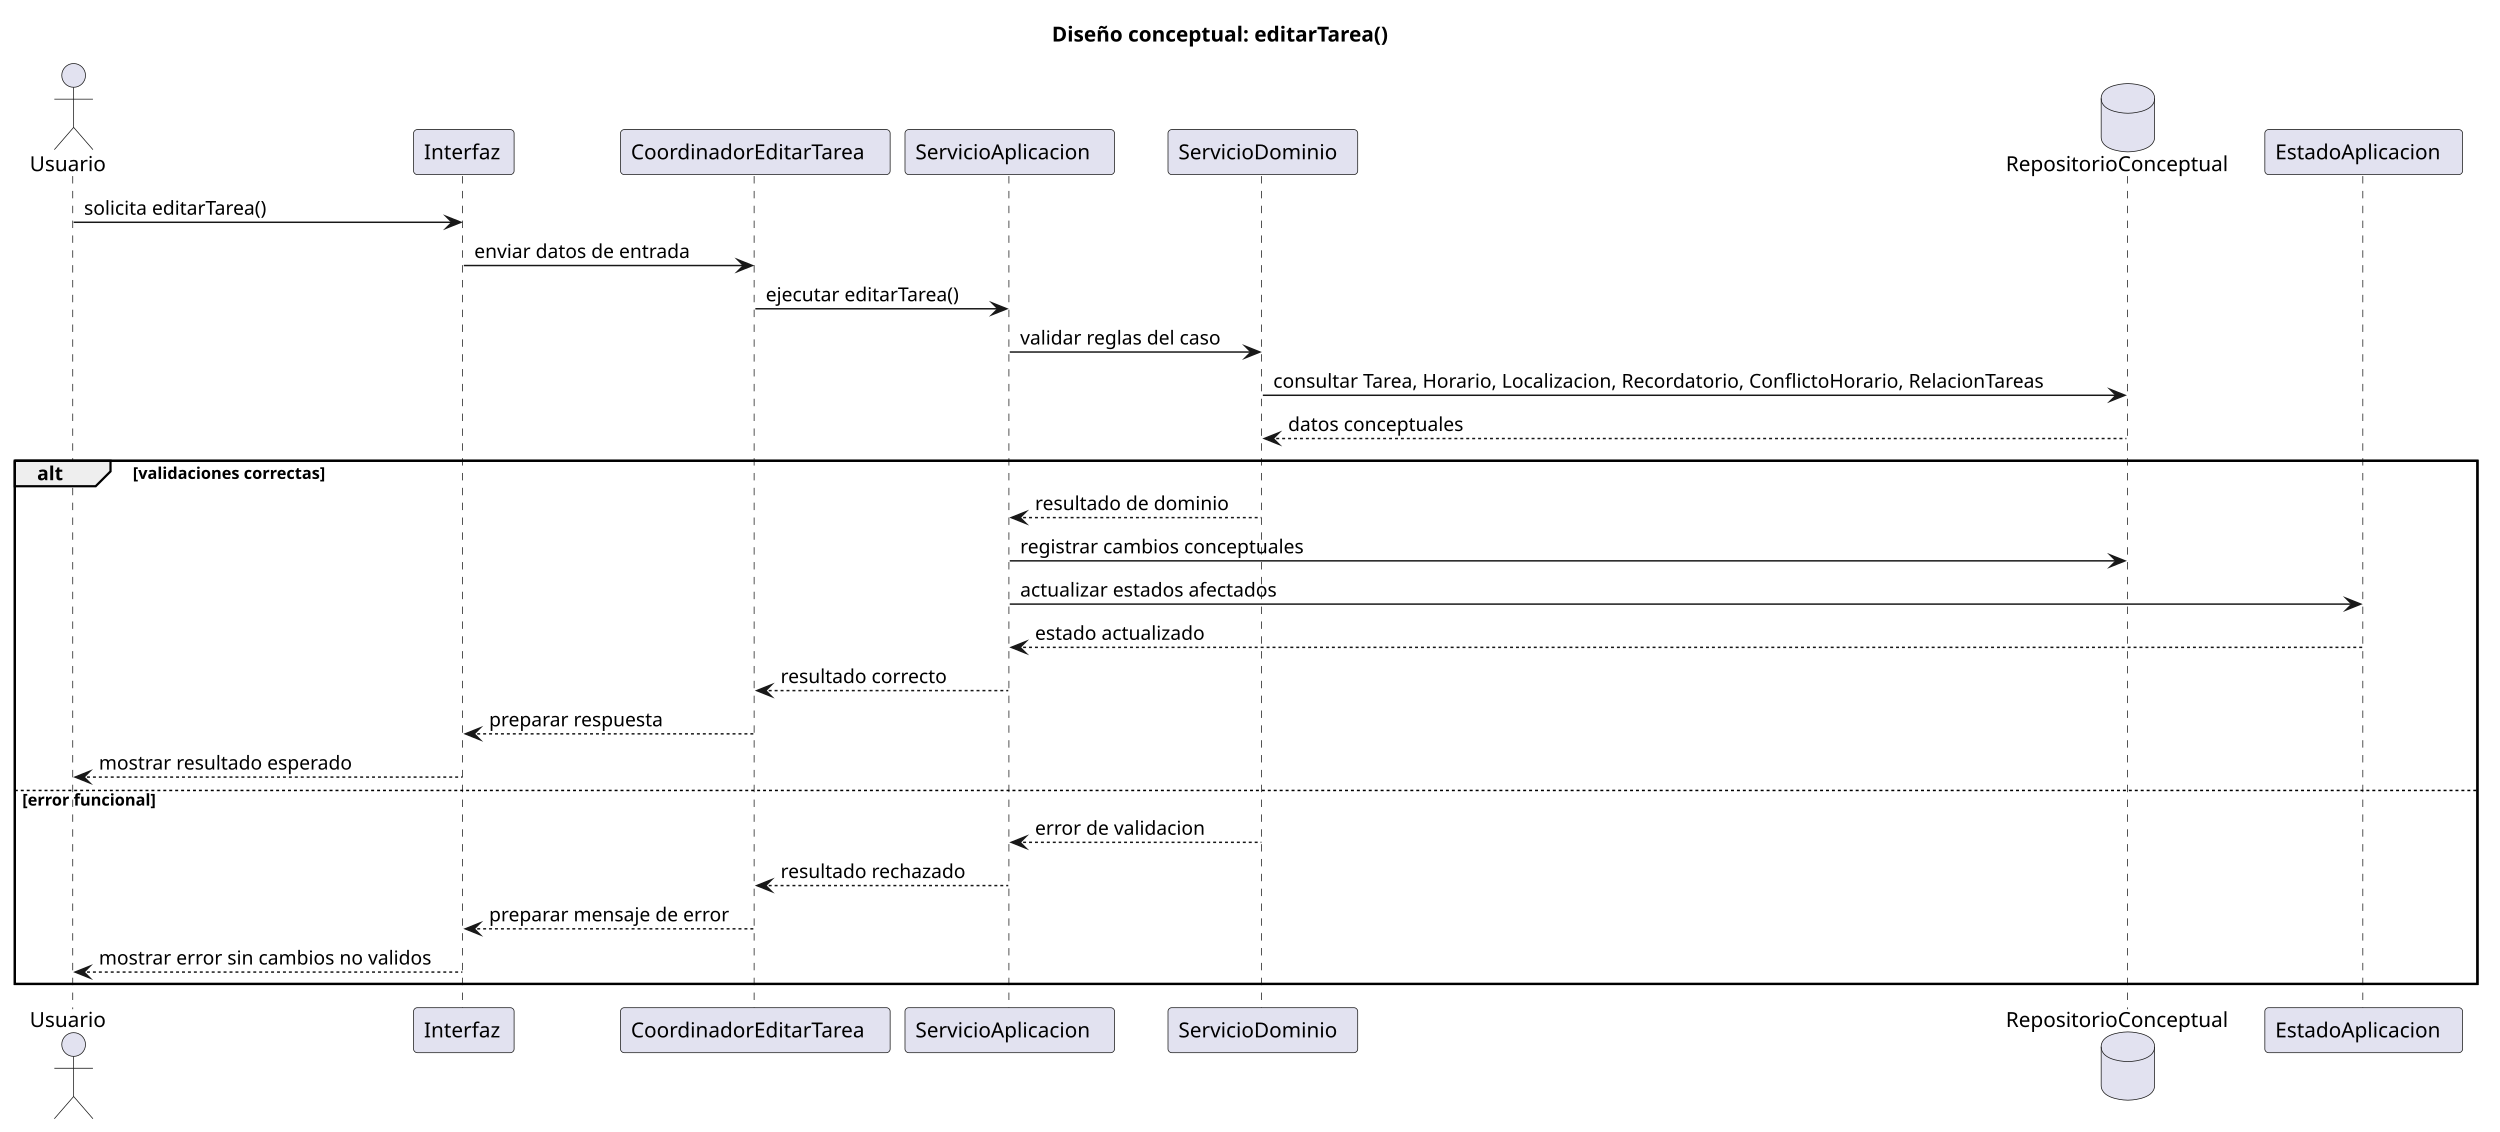
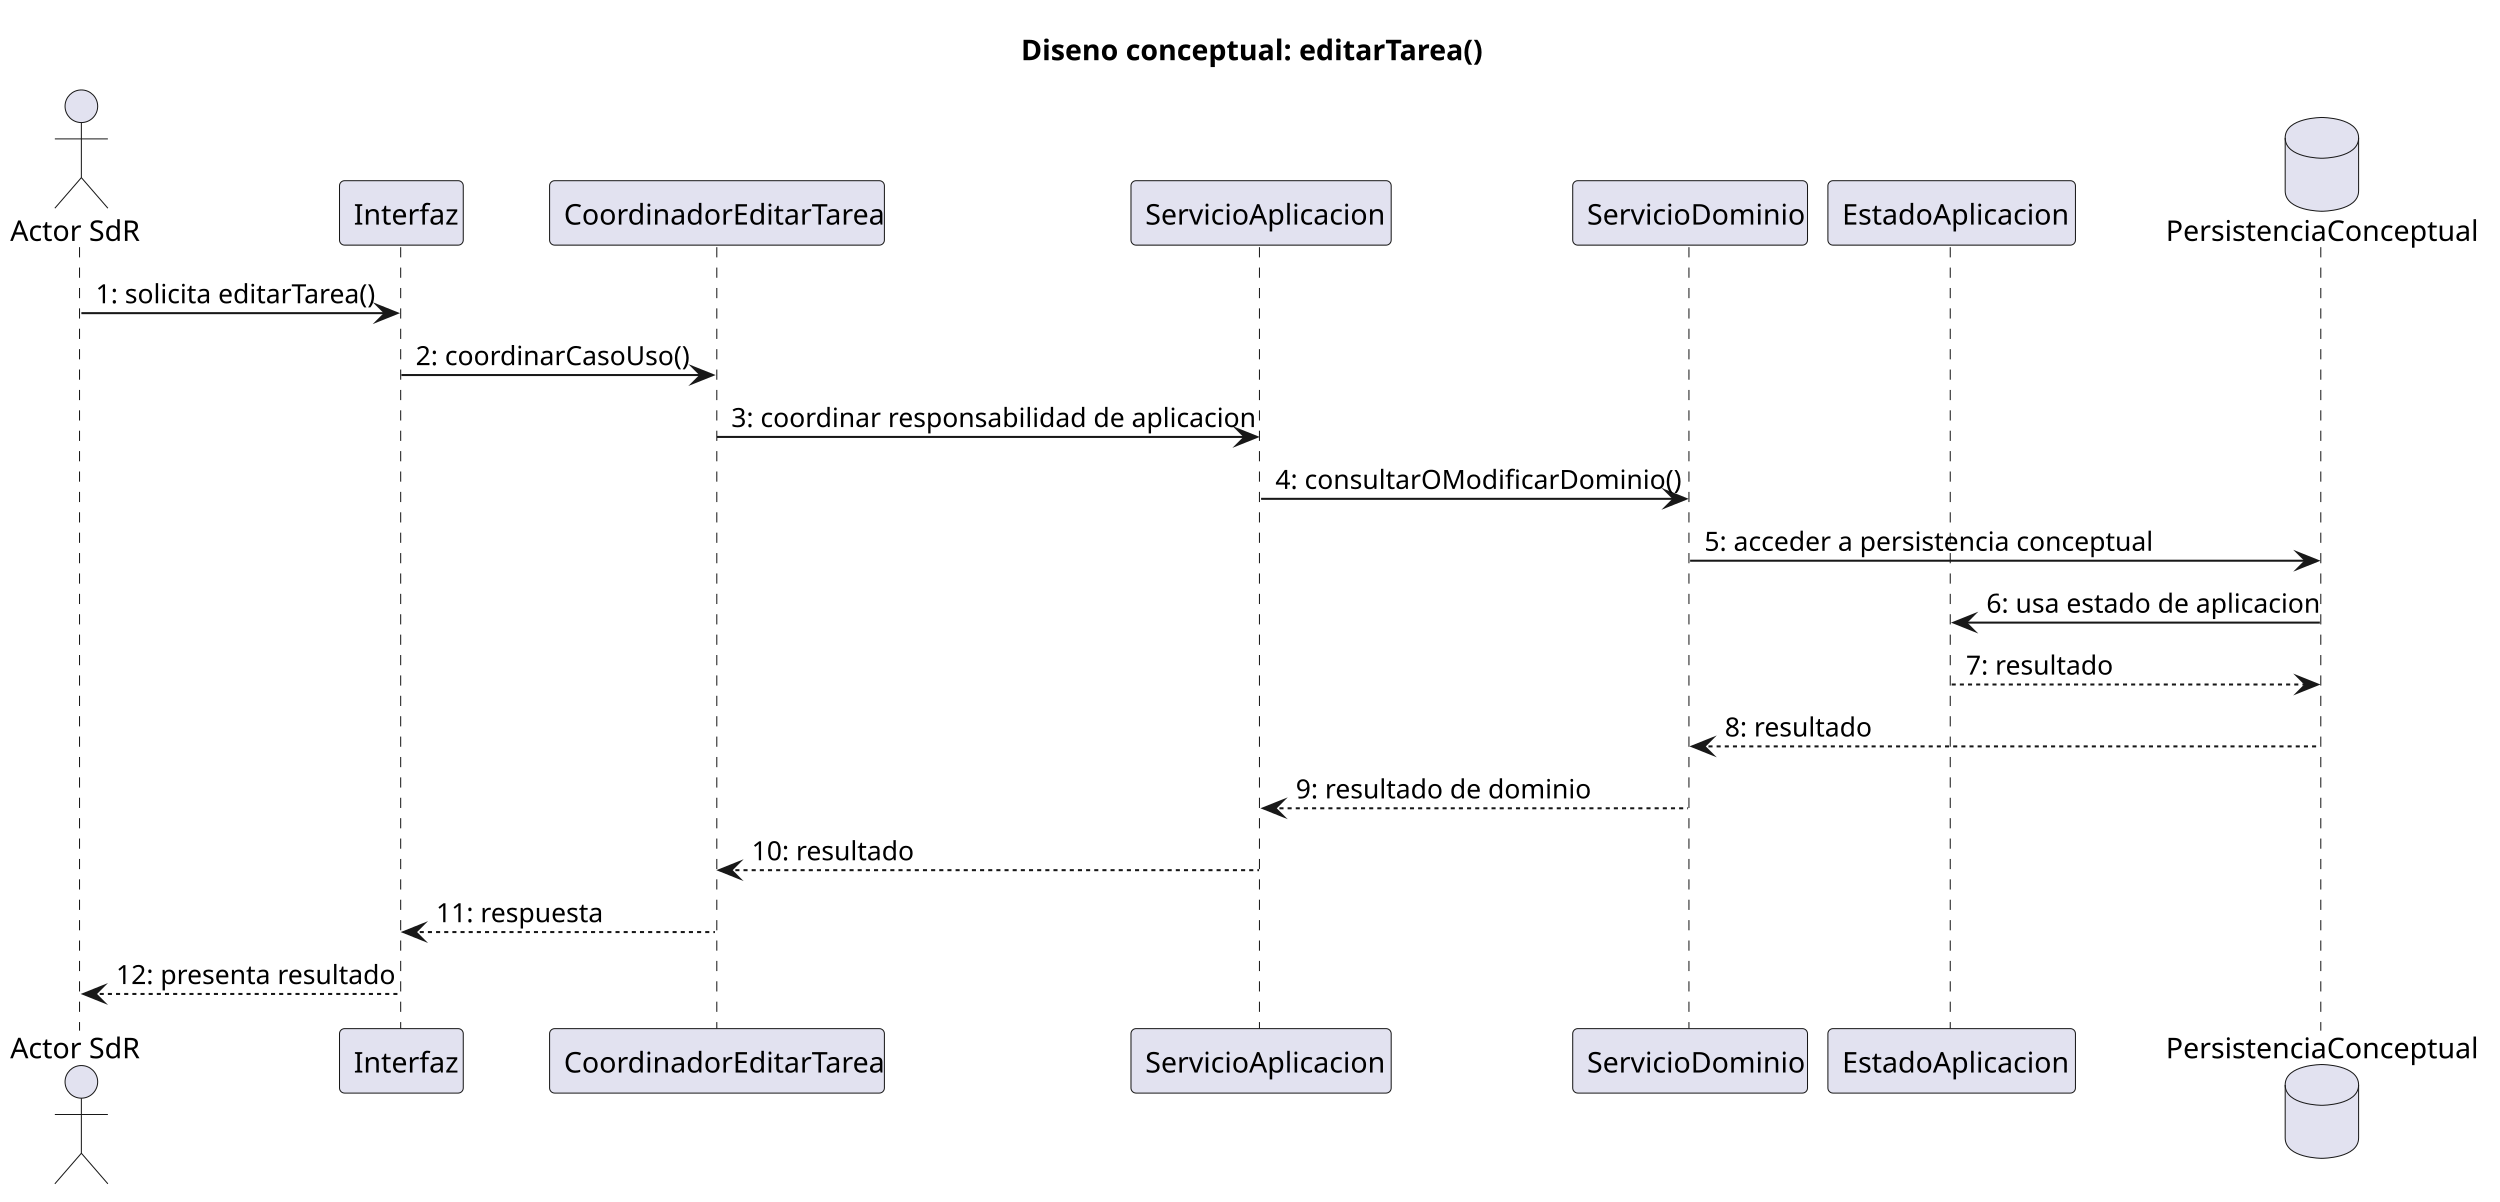
- <svg xmlns="http://www.w3.org/2000/svg" contentStyleType="text/css" data-diagram-type="SEQUENCE" height="762px" preserveAspectRatio="none" style="width:1684px;height:762px;background:#FFFFFF;" version="1.1" viewBox="0 0 1684 762" width="1684px" zoomAndPan="magnify">
+ <svg xmlns="http://www.w3.org/2000/svg" contentStyleType="text/css" data-diagram-type="SEQUENCE" height="589px" preserveAspectRatio="none" style="width:1226px;height:589px;background:#FFFFFF;" version="1.1" viewBox="0 0 1226 589" width="1226px" zoomAndPan="magnify">
  <defs />
  <g>
    <g class="title" data-source-line="1">
-       <text fill="#000000" font-family="sans-serif" font-size="14" font-weight="700" lengthAdjust="spacing" textLength="260.784" x="708.508" y="27.995">Diseño conceptual: editarTarea()</text>
+       <text fill="#000000" font-family="sans-serif" font-size="14" font-weight="700" lengthAdjust="spacing" textLength="217.827" x="500.685" y="29.533">Diseno conceptual: editarTarea()</text>
    </g>
-     <rect fill="none" height="352.398" style="stroke:#000000;stroke-width:1.5;" width="1658.8" x="10" y="310.391" />
-     <g class="participant-lifeline" data-entity-uid="part1" data-qualified-name="Usuario" data-source-line="3" id="part1-lifeline">
+     <g class="participant-lifeline" data-entity-uid="part1" data-qualified-name="Actor" data-source-line="3" id="part1-lifeline">
      <g>
-         <rect fill="#000000" fill-opacity="0" height="561.195" width="8" x="45.602" y="118.594" />
-         <line style="stroke:#181818;stroke-width:0.5;stroke-dasharray:5,5;" x1="49" x2="49" y1="118.594" y2="679.789" />
+         <rect fill="#000000" fill-opacity="0" height="384.219" width="8" x="35.9" y="121.219" />
+         <line style="stroke:#181818;stroke-width:0.5;stroke-dasharray:5,5;" x1="39" x2="39" y1="121.219" y2="505.438" />
      </g>
    </g>
    <g class="participant-lifeline" data-entity-uid="part2" data-qualified-name="Interfaz" data-source-line="4" id="part2-lifeline">
      <g>
-         <rect fill="#000000" fill-opacity="0" height="561.195" width="8" x="308.439" y="118.594" />
-         <line style="stroke:#181818;stroke-width:0.5;stroke-dasharray:5,5;" x1="311.581" x2="311.581" y1="118.594" y2="679.789" />
+         <rect fill="#000000" fill-opacity="0" height="384.219" width="8" x="192.839" y="121.219" />
+         <line style="stroke:#181818;stroke-width:0.5;stroke-dasharray:5,5;" x1="196.494" x2="196.494" y1="121.219" y2="505.438" />
      </g>
    </g>
    <g class="participant-lifeline" data-entity-uid="part3" data-qualified-name="Coordinador" data-source-line="5" id="part3-lifeline">
      <g>
-         <rect fill="#000000" fill-opacity="0" height="561.195" width="8" x="504.791" y="118.594" />
-         <line style="stroke:#181818;stroke-width:0.5;stroke-dasharray:5,5;" x1="507.978" x2="507.978" y1="118.594" y2="679.789" />
+         <rect fill="#000000" fill-opacity="0" height="384.219" width="8" x="347.613" y="121.219" />
+         <line style="stroke:#181818;stroke-width:0.5;stroke-dasharray:5,5;" x1="351.517" x2="351.517" y1="121.219" y2="505.438" />
      </g>
    </g>
    <g class="participant-lifeline" data-entity-uid="part4" data-qualified-name="ServicioAplicacion" data-source-line="6" id="part4-lifeline">
      <g>
-         <rect fill="#000000" fill-opacity="0" height="561.195" width="8" x="676.167" y="118.594" />
-         <line style="stroke:#181818;stroke-width:0.5;stroke-dasharray:5,5;" x1="679.602" x2="679.602" y1="118.594" y2="679.789" />
+         <rect fill="#000000" fill-opacity="0" height="384.219" width="8" x="614.437" y="121.219" />
+         <line style="stroke:#181818;stroke-width:0.5;stroke-dasharray:5,5;" x1="617.633" x2="617.633" y1="121.219" y2="505.438" />
      </g>
    </g>
    <g class="participant-lifeline" data-entity-uid="part5" data-qualified-name="ServicioDominio" data-source-line="7" id="part5-lifeline">
      <g>
-         <rect fill="#000000" fill-opacity="0" height="561.195" width="8" x="846.658" y="118.594" />
-         <line style="stroke:#181818;stroke-width:0.5;stroke-dasharray:5,5;" x1="849.766" x2="849.766" y1="118.594" y2="679.789" />
+         <rect fill="#000000" fill-opacity="0" height="384.219" width="8" x="824.829" y="121.219" />
+         <line style="stroke:#181818;stroke-width:0.5;stroke-dasharray:5,5;" x1="828.257" x2="828.257" y1="121.219" y2="505.438" />
      </g>
    </g>
-     <g class="participant-lifeline" data-entity-uid="part6" data-qualified-name="Repositorio" data-source-line="8" id="part6-lifeline">
+     <g class="participant-lifeline" data-entity-uid="part6" data-qualified-name="EstadoAplicacion" data-source-line="8" id="part6-lifeline">
      <g>
-         <rect fill="#000000" fill-opacity="0" height="561.195" width="8" x="1429.353" y="118.594" />
-         <line style="stroke:#181818;stroke-width:0.5;stroke-dasharray:5,5;" x1="1433.111" x2="1433.111" y1="118.594" y2="679.789" />
+         <rect fill="#000000" fill-opacity="0" height="384.219" width="8" x="953.101" y="121.219" />
+         <line style="stroke:#181818;stroke-width:0.5;stroke-dasharray:5,5;" x1="956.401" x2="956.401" y1="121.219" y2="505.438" />
      </g>
    </g>
-     <g class="participant-lifeline" data-entity-uid="part7" data-qualified-name="EstadoAplicacion" data-source-line="9" id="part7-lifeline">
+     <g class="participant-lifeline" data-entity-uid="part7" data-qualified-name="Persistencia" data-source-line="9" id="part7-lifeline">
      <g>
-         <rect fill="#000000" fill-opacity="0" height="561.195" width="8" x="1588.198" y="118.594" />
-         <line style="stroke:#181818;stroke-width:0.5;stroke-dasharray:5,5;" x1="1591.595" x2="1591.595" y1="118.594" y2="679.789" />
+         <rect fill="#000000" fill-opacity="0" height="384.219" width="8" x="1134.656" y="121.219" />
+         <line style="stroke:#181818;stroke-width:0.5;stroke-dasharray:5,5;" x1="1138.115" x2="1138.115" y1="121.219" y2="505.438" />
      </g>
    </g>
-     <g class="participant participant-head" data-entity-uid="part1" data-qualified-name="Usuario" data-source-line="3" id="part1-head">
-       <text fill="#000000" font-family="sans-serif" font-size="14" lengthAdjust="spacing" textLength="53.204" x="20" y="115.292">Usuario</text>
-       <ellipse cx="49.602" cy="50.797" fill="#E2E2F0" rx="8" ry="8" style="stroke:#181818;stroke-width:0.5;" />
-       <path d="M49.602,58.797 L49.602,85.797 M36.602,66.797 L62.602,66.797 M49.602,85.797 L36.602,100.797 M49.602,85.797 L62.602,100.797" fill="none" style="stroke:#181818;stroke-width:0.5;" />
+     <g class="participant participant-head" data-entity-uid="part1" data-qualified-name="Actor" data-source-line="3" id="part1-head">
+       <text fill="#000000" font-family="sans-serif" font-size="14" lengthAdjust="spacing" textLength="63.8" x="5" y="118.143">Actor SdR</text>
+       <ellipse cx="39.9" cy="52.109" fill="#E2E2F0" rx="8" ry="8" style="stroke:#181818;stroke-width:0.5;" />
+       <path d="M39.9,60.109 L39.9,87.109 M26.9,68.109 L52.9,68.109 M39.9,87.109 L26.9,102.109 M39.9,87.109 L52.9,102.109" fill="none" style="stroke:#181818;stroke-width:0.5;" />
    </g>
-     <g class="participant participant-tail" data-entity-uid="part1" data-qualified-name="Usuario" data-source-line="3" id="part1-tail">
-       <text fill="#000000" font-family="sans-serif" font-size="14" lengthAdjust="spacing" textLength="53.204" x="20" y="691.784">Usuario</text>
-       <ellipse cx="49.602" cy="703.586" fill="#E2E2F0" rx="8" ry="8" style="stroke:#181818;stroke-width:0.5;" />
-       <path d="M49.602,711.586 L49.602,738.586 M36.602,719.586 L62.602,719.586 M49.602,738.586 L36.602,753.586 M49.602,738.586 L62.602,753.586" fill="none" style="stroke:#181818;stroke-width:0.5;" />
+     <g class="participant participant-tail" data-entity-uid="part1" data-qualified-name="Actor" data-source-line="3" id="part1-tail">
+       <text fill="#000000" font-family="sans-serif" font-size="14" lengthAdjust="spacing" textLength="63.8" x="5" y="518.971">Actor SdR</text>
+       <ellipse cx="39.9" cy="530.547" fill="#E2E2F0" rx="8" ry="8" style="stroke:#181818;stroke-width:0.5;" />
+       <path d="M39.9,538.547 L39.9,565.547 M26.9,546.547 L52.9,546.547 M39.9,565.547 L26.9,580.547 M39.9,565.547 L52.9,580.547" fill="none" style="stroke:#181818;stroke-width:0.5;" />
    </g>
    <g class="participant participant-head" data-entity-uid="part2" data-qualified-name="Interfaz" data-source-line="4" id="part2-head">
-       <rect fill="#E2E2F0" height="30.297" rx="2.5" ry="2.5" style="stroke:#181818;stroke-width:0.5;" width="67.717" x="278.581" y="87.297" />
-       <text fill="#000000" font-family="sans-serif" font-size="14" lengthAdjust="spacing" textLength="53.717" x="285.581" y="107.292">Interfaz</text>
+       <rect fill="#E2E2F0" height="31.609" rx="2.5" ry="2.5" style="stroke:#181818;stroke-width:0.5;" width="60.69" x="166.494" y="88.609" />
+       <text fill="#000000" font-family="sans-serif" font-size="14" lengthAdjust="spacing" textLength="46.69" x="173.494" y="110.143">Interfaz</text>
    </g>
    <g class="participant participant-tail" data-entity-uid="part2" data-qualified-name="Interfaz" data-source-line="4" id="part2-tail">
-       <rect fill="#E2E2F0" height="30.297" rx="2.5" ry="2.5" style="stroke:#181818;stroke-width:0.5;" width="67.717" x="278.581" y="678.789" />
-       <text fill="#000000" font-family="sans-serif" font-size="14" lengthAdjust="spacing" textLength="53.717" x="285.581" y="698.784">Interfaz</text>
+       <rect fill="#E2E2F0" height="31.609" rx="2.5" ry="2.5" style="stroke:#181818;stroke-width:0.5;" width="60.69" x="166.494" y="504.438" />
+       <text fill="#000000" font-family="sans-serif" font-size="14" lengthAdjust="spacing" textLength="46.69" x="173.494" y="525.971">Interfaz</text>
    </g>
    <g class="participant participant-head" data-entity-uid="part3" data-qualified-name="Coordinador" data-source-line="5" id="part3-head">
-       <rect fill="#E2E2F0" height="30.297" rx="2.5" ry="2.5" style="stroke:#181818;stroke-width:0.5;" width="181.624" x="417.978" y="87.297" />
-       <text fill="#000000" font-family="sans-serif" font-size="14" lengthAdjust="spacing" textLength="167.624" x="424.978" y="107.292">CoordinadorEditarTarea</text>
+       <rect fill="#E2E2F0" height="31.609" rx="2.5" ry="2.5" style="stroke:#181818;stroke-width:0.5;" width="164.192" x="269.517" y="88.609" />
+       <text fill="#000000" font-family="sans-serif" font-size="14" lengthAdjust="spacing" textLength="150.192" x="276.517" y="110.143">CoordinadorEditarTarea</text>
    </g>
    <g class="participant participant-tail" data-entity-uid="part3" data-qualified-name="Coordinador" data-source-line="5" id="part3-tail">
-       <rect fill="#E2E2F0" height="30.297" rx="2.5" ry="2.5" style="stroke:#181818;stroke-width:0.5;" width="181.624" x="417.978" y="678.789" />
-       <text fill="#000000" font-family="sans-serif" font-size="14" lengthAdjust="spacing" textLength="167.624" x="424.978" y="698.784">CoordinadorEditarTarea</text>
+       <rect fill="#E2E2F0" height="31.609" rx="2.5" ry="2.5" style="stroke:#181818;stroke-width:0.5;" width="164.192" x="269.517" y="504.438" />
+       <text fill="#000000" font-family="sans-serif" font-size="14" lengthAdjust="spacing" textLength="150.192" x="276.517" y="525.971">CoordinadorEditarTarea</text>
    </g>
    <g class="participant participant-head" data-entity-uid="part4" data-qualified-name="ServicioAplicacion" data-source-line="6" id="part4-head">
-       <rect fill="#E2E2F0" height="30.297" rx="2.5" ry="2.5" style="stroke:#181818;stroke-width:0.5;" width="141.128" x="609.602" y="87.297" />
-       <text fill="#000000" font-family="sans-serif" font-size="14" lengthAdjust="spacing" textLength="127.128" x="616.602" y="107.292">ServicioAplicacion</text>
+       <rect fill="#E2E2F0" height="31.609" rx="2.5" ry="2.5" style="stroke:#181818;stroke-width:0.5;" width="127.606" x="554.633" y="88.609" />
+       <text fill="#000000" font-family="sans-serif" font-size="14" lengthAdjust="spacing" textLength="113.606" x="561.633" y="110.143">ServicioAplicacion</text>
    </g>
    <g class="participant participant-tail" data-entity-uid="part4" data-qualified-name="ServicioAplicacion" data-source-line="6" id="part4-tail">
-       <rect fill="#E2E2F0" height="30.297" rx="2.5" ry="2.5" style="stroke:#181818;stroke-width:0.5;" width="141.128" x="609.602" y="678.789" />
-       <text fill="#000000" font-family="sans-serif" font-size="14" lengthAdjust="spacing" textLength="127.128" x="616.602" y="698.784">ServicioAplicacion</text>
+       <rect fill="#E2E2F0" height="31.609" rx="2.5" ry="2.5" style="stroke:#181818;stroke-width:0.5;" width="127.606" x="554.633" y="504.438" />
+       <text fill="#000000" font-family="sans-serif" font-size="14" lengthAdjust="spacing" textLength="113.606" x="561.633" y="525.971">ServicioAplicacion</text>
    </g>
    <g class="participant participant-head" data-entity-uid="part5" data-qualified-name="ServicioDominio" data-source-line="7" id="part5-head">
-       <rect fill="#E2E2F0" height="30.297" rx="2.5" ry="2.5" style="stroke:#181818;stroke-width:0.5;" width="127.784" x="786.766" y="87.297" />
-       <text fill="#000000" font-family="sans-serif" font-size="14" lengthAdjust="spacing" textLength="113.784" x="793.766" y="107.292">ServicioDominio</text>
+       <rect fill="#E2E2F0" height="31.609" rx="2.5" ry="2.5" style="stroke:#181818;stroke-width:0.5;" width="115.144" x="771.257" y="88.609" />
+       <text fill="#000000" font-family="sans-serif" font-size="14" lengthAdjust="spacing" textLength="101.144" x="778.257" y="110.143">ServicioDominio</text>
    </g>
    <g class="participant participant-tail" data-entity-uid="part5" data-qualified-name="ServicioDominio" data-source-line="7" id="part5-tail">
-       <rect fill="#E2E2F0" height="30.297" rx="2.5" ry="2.5" style="stroke:#181818;stroke-width:0.5;" width="127.784" x="786.766" y="678.789" />
-       <text fill="#000000" font-family="sans-serif" font-size="14" lengthAdjust="spacing" textLength="113.784" x="793.766" y="698.784">ServicioDominio</text>
+       <rect fill="#E2E2F0" height="31.609" rx="2.5" ry="2.5" style="stroke:#181818;stroke-width:0.5;" width="115.144" x="771.257" y="504.438" />
+       <text fill="#000000" font-family="sans-serif" font-size="14" lengthAdjust="spacing" textLength="101.144" x="778.257" y="525.971">ServicioDominio</text>
    </g>
-     <g class="participant participant-head" data-entity-uid="part6" data-qualified-name="Repositorio" data-source-line="8" id="part6-head">
-       <text fill="#000000" font-family="sans-serif" font-size="14" lengthAdjust="spacing" textLength="158.484" x="1351.111" y="115.292">RepositorioConceptual</text>
-       <path d="M1415.353,66.297 C1415.353,56.297 1433.353,56.297 1433.353,56.297 C1433.353,56.297 1451.353,56.297 1451.353,66.297 L1451.353,92.297 C1451.353,102.297 1433.353,102.297 1433.353,102.297 C1433.353,102.297 1415.353,102.297 1415.353,92.297 L1415.353,66.297" fill="#E2E2F0" style="stroke:#181818;stroke-width:0.5;" />
-       <path d="M1415.353,66.297 C1415.353,76.297 1433.353,76.297 1433.353,76.297 C1433.353,76.297 1451.353,76.297 1451.353,66.297" fill="none" style="stroke:#181818;stroke-width:0.5;" />
+     <g class="participant participant-head" data-entity-uid="part6" data-qualified-name="EstadoAplicacion" data-source-line="8" id="part6-head">
+       <rect fill="#E2E2F0" height="31.609" rx="2.5" ry="2.5" style="stroke:#181818;stroke-width:0.5;" width="121.399" x="896.401" y="88.609" />
+       <text fill="#000000" font-family="sans-serif" font-size="14" lengthAdjust="spacing" textLength="107.399" x="903.401" y="110.143">EstadoAplicacion</text>
    </g>
-     <g class="participant participant-tail" data-entity-uid="part6" data-qualified-name="Repositorio" data-source-line="8" id="part6-tail">
-       <text fill="#000000" font-family="sans-serif" font-size="14" lengthAdjust="spacing" textLength="158.484" x="1351.111" y="691.784">RepositorioConceptual</text>
-       <path d="M1415.353,705.086 C1415.353,695.086 1433.353,695.086 1433.353,695.086 C1433.353,695.086 1451.353,695.086 1451.353,705.086 L1451.353,731.086 C1451.353,741.086 1433.353,741.086 1433.353,741.086 C1433.353,741.086 1415.353,741.086 1415.353,731.086 L1415.353,705.086" fill="#E2E2F0" style="stroke:#181818;stroke-width:0.5;" />
-       <path d="M1415.353,705.086 C1415.353,715.086 1433.353,715.086 1433.353,715.086 C1433.353,715.086 1451.353,715.086 1451.353,705.086" fill="none" style="stroke:#181818;stroke-width:0.5;" />
+     <g class="participant participant-tail" data-entity-uid="part6" data-qualified-name="EstadoAplicacion" data-source-line="8" id="part6-tail">
+       <rect fill="#E2E2F0" height="31.609" rx="2.5" ry="2.5" style="stroke:#181818;stroke-width:0.5;" width="121.399" x="896.401" y="504.438" />
+       <text fill="#000000" font-family="sans-serif" font-size="14" lengthAdjust="spacing" textLength="107.399" x="903.401" y="525.971">EstadoAplicacion</text>
    </g>
-     <g class="participant participant-head" data-entity-uid="part7" data-qualified-name="EstadoAplicacion" data-source-line="9" id="part7-head">
-       <rect fill="#E2E2F0" height="30.297" rx="2.5" ry="2.5" style="stroke:#181818;stroke-width:0.5;" width="133.205" x="1525.595" y="87.297" />
-       <text fill="#000000" font-family="sans-serif" font-size="14" lengthAdjust="spacing" textLength="119.205" x="1532.595" y="107.292">EstadoAplicacion</text>
+     <g class="participant participant-head" data-entity-uid="part7" data-qualified-name="Persistencia" data-source-line="9" id="part7-head">
+       <text fill="#000000" font-family="sans-serif" font-size="14" lengthAdjust="spacing" textLength="147.082" x="1062.115" y="118.143">PersistenciaConceptual</text>
+       <path d="M1120.656,67.609 C1120.656,57.609 1138.656,57.609 1138.656,57.609 C1138.656,57.609 1156.656,57.609 1156.656,67.609 L1156.656,93.609 C1156.656,103.609 1138.656,103.609 1138.656,103.609 C1138.656,103.609 1120.656,103.609 1120.656,93.609 L1120.656,67.609" fill="#E2E2F0" style="stroke:#181818;stroke-width:0.5;" />
+       <path d="M1120.656,67.609 C1120.656,77.609 1138.656,77.609 1138.656,77.609 C1138.656,77.609 1156.656,77.609 1156.656,67.609" fill="none" style="stroke:#181818;stroke-width:0.5;" />
    </g>
-     <g class="participant participant-tail" data-entity-uid="part7" data-qualified-name="EstadoAplicacion" data-source-line="9" id="part7-tail">
-       <rect fill="#E2E2F0" height="30.297" rx="2.5" ry="2.5" style="stroke:#181818;stroke-width:0.5;" width="133.205" x="1525.595" y="678.789" />
-       <text fill="#000000" font-family="sans-serif" font-size="14" lengthAdjust="spacing" textLength="119.205" x="1532.595" y="698.784">EstadoAplicacion</text>
+     <g class="participant participant-tail" data-entity-uid="part7" data-qualified-name="Persistencia" data-source-line="9" id="part7-tail">
+       <text fill="#000000" font-family="sans-serif" font-size="14" lengthAdjust="spacing" textLength="147.082" x="1062.115" y="518.971">PersistenciaConceptual</text>
+       <path d="M1120.656,532.047 C1120.656,522.047 1138.656,522.047 1138.656,522.047 C1138.656,522.047 1156.656,522.047 1156.656,532.047 L1156.656,558.047 C1156.656,568.047 1138.656,568.047 1138.656,568.047 C1138.656,568.047 1120.656,568.047 1120.656,558.047 L1120.656,532.047" fill="#E2E2F0" style="stroke:#181818;stroke-width:0.5;" />
+       <path d="M1120.656,532.047 C1120.656,542.047 1138.656,542.047 1138.656,542.047 C1138.656,542.047 1156.656,542.047 1156.656,532.047" fill="none" style="stroke:#181818;stroke-width:0.5;" />
    </g>
    <g class="message" data-entity-1="part1" data-entity-2="part2" data-source-line="11" id="msg1">
-       <polygon fill="#181818" points="300.439,145.727,310.439,149.727,300.439,153.727,304.439,149.727" style="stroke:#181818;stroke-width:1;stroke-linejoin:miter;stroke-miterlimit:10;" />
-       <line style="stroke:#181818;stroke-width:1;" x1="49.602" x2="306.439" y1="149.727" y2="149.727" />
-       <text fill="#000000" font-family="sans-serif" font-size="13" lengthAdjust="spacing" textLength="135.535" x="56.602" y="144.661">solicita editarTarea()</text>
+       <polygon fill="#181818" points="184.839,149.57,194.839,153.57,184.839,157.57,188.839,153.57" style="stroke:#181818;stroke-width:1;stroke-linejoin:miter;stroke-miterlimit:10;" />
+       <line style="stroke:#181818;stroke-width:1;" x1="39.9" x2="190.839" y1="153.57" y2="153.57" />
+       <text fill="#000000" font-family="sans-serif" font-size="13" lengthAdjust="spacing" textLength="132.939" x="46.9" y="148.714">1: solicita editarTarea()</text>
    </g>
    <g class="message" data-entity-1="part2" data-entity-2="part3" data-source-line="12" id="msg2">
-       <polygon fill="#181818" points="496.791,174.859,506.791,178.859,496.791,182.859,500.791,178.859" style="stroke:#181818;stroke-width:1;stroke-linejoin:miter;stroke-miterlimit:10;" />
-       <line style="stroke:#181818;stroke-width:1;" x1="312.439" x2="502.791" y1="178.859" y2="178.859" />
-       <text fill="#000000" font-family="sans-serif" font-size="13" lengthAdjust="spacing" textLength="156.406" x="319.439" y="173.793">enviar datos de entrada</text>
+       <polygon fill="#181818" points="339.613,179.922,349.613,183.922,339.613,187.922,343.613,183.922" style="stroke:#181818;stroke-width:1;stroke-linejoin:miter;stroke-miterlimit:10;" />
+       <line style="stroke:#181818;stroke-width:1;" x1="196.839" x2="345.613" y1="183.922" y2="183.922" />
+       <text fill="#000000" font-family="sans-serif" font-size="13" lengthAdjust="spacing" textLength="130.774" x="203.839" y="179.065">2: coordinarCasoUso()</text>
    </g>
    <g class="message" data-entity-1="part3" data-entity-2="part4" data-source-line="13" id="msg3">
-       <polygon fill="#181818" points="668.167,203.992,678.167,207.992,668.167,211.992,672.167,207.992" style="stroke:#181818;stroke-width:1;stroke-linejoin:miter;stroke-miterlimit:10;" />
-       <line style="stroke:#181818;stroke-width:1;" x1="508.791" x2="674.167" y1="207.992" y2="207.992" />
-       <text fill="#000000" font-family="sans-serif" font-size="13" lengthAdjust="spacing" textLength="143.165" x="515.79" y="202.926">ejecutar editarTarea()</text>
+       <polygon fill="#181818" points="606.437,210.273,616.437,214.273,606.437,218.273,610.437,214.273" style="stroke:#181818;stroke-width:1;stroke-linejoin:miter;stroke-miterlimit:10;" />
+       <line style="stroke:#181818;stroke-width:1;" x1="351.613" x2="612.437" y1="214.273" y2="214.273" />
+       <text fill="#000000" font-family="sans-serif" font-size="13" lengthAdjust="spacing" textLength="242.823" x="358.613" y="209.417">3: coordinar responsabilidad de aplicacion</text>
    </g>
    <g class="message" data-entity-1="part4" data-entity-2="part5" data-source-line="14" id="msg4">
-       <polygon fill="#181818" points="838.658,233.125,848.658,237.125,838.658,241.125,842.658,237.125" style="stroke:#181818;stroke-width:1;stroke-linejoin:miter;stroke-miterlimit:10;" />
-       <line style="stroke:#181818;stroke-width:1;" x1="680.167" x2="844.658" y1="237.125" y2="237.125" />
-       <text fill="#000000" font-family="sans-serif" font-size="13" lengthAdjust="spacing" textLength="146.491" x="687.167" y="232.059">validar reglas del caso</text>
+       <polygon fill="#181818" points="816.829,240.625,826.829,244.625,816.829,248.625,820.829,244.625" style="stroke:#181818;stroke-width:1;stroke-linejoin:miter;stroke-miterlimit:10;" />
+       <line style="stroke:#181818;stroke-width:1;" x1="618.437" x2="822.829" y1="244.625" y2="244.625" />
+       <text fill="#000000" font-family="sans-serif" font-size="13" lengthAdjust="spacing" textLength="186.393" x="625.437" y="239.769">4: consultarOModificarDominio()</text>
    </g>
-     <g class="message" data-entity-1="part5" data-entity-2="part6" data-source-line="15" id="msg5">
-       <polygon fill="#181818" points="1421.353,262.258,1431.353,266.258,1421.353,270.258,1425.353,266.258" style="stroke:#181818;stroke-width:1;stroke-linejoin:miter;stroke-miterlimit:10;" />
-       <line style="stroke:#181818;stroke-width:1;" x1="850.658" x2="1427.353" y1="266.258" y2="266.258" />
-       <text fill="#000000" font-family="sans-serif" font-size="13" lengthAdjust="spacing" textLength="558.695" x="857.658" y="261.192">consultar Tarea, Horario, Localizacion, Recordatorio, ConflictoHorario, RelacionTareas</text>
+     <g class="message" data-entity-1="part5" data-entity-2="part7" data-source-line="15" id="msg5">
+       <polygon fill="#181818" points="1126.656,270.977,1136.656,274.977,1126.656,278.977,1130.656,274.977" style="stroke:#181818;stroke-width:1;stroke-linejoin:miter;stroke-miterlimit:10;" />
+       <line style="stroke:#181818;stroke-width:1;" x1="828.829" x2="1132.656" y1="274.977" y2="274.977" />
+       <text fill="#000000" font-family="sans-serif" font-size="13" lengthAdjust="spacing" textLength="211.015" x="835.829" y="270.12">5: acceder a persistencia conceptual</text>
    </g>
-     <g class="message" data-entity-1="part6" data-entity-2="part5" data-source-line="16" id="msg6">
-       <polygon fill="#181818" points="861.658,291.391,851.658,295.391,861.658,299.391,857.658,295.391" style="stroke:#181818;stroke-width:1;stroke-linejoin:miter;stroke-miterlimit:10;" />
-       <line style="stroke:#181818;stroke-width:1;stroke-dasharray:2,2;" x1="855.658" x2="1432.353" y1="295.391" y2="295.391" />
-       <text fill="#000000" font-family="sans-serif" font-size="13" lengthAdjust="spacing" textLength="126.598" x="867.658" y="290.325">datos conceptuales</text>
+     <g class="message" data-entity-1="part7" data-entity-2="part6" data-source-line="16" id="msg6">
+       <polygon fill="#181818" points="968.101,301.328,958.101,305.328,968.101,309.328,964.101,305.328" style="stroke:#181818;stroke-width:1;stroke-linejoin:miter;stroke-miterlimit:10;" />
+       <line style="stroke:#181818;stroke-width:1;" x1="962.101" x2="1137.656" y1="305.328" y2="305.328" />
+       <text fill="#000000" font-family="sans-serif" font-size="13" lengthAdjust="spacing" textLength="157.555" x="974.101" y="300.472">6: usa estado de aplicacion</text>
    </g>
-     <path d="M10,310.391 L74.443,310.391 L74.443,317.523 L64.443,327.523 L10,327.523 L10,310.391" fill="#EEEEEE" style="stroke:#000000;stroke-width:1.5;" />
-     <rect fill="none" height="352.398" style="stroke:#000000;stroke-width:1.5;" width="1658.8" x="10" y="310.391" />
-     <text fill="#000000" font-family="sans-serif" font-size="13" font-weight="700" lengthAdjust="spacing" textLength="19.443" x="25" y="323.457">alt</text>
-     <text fill="#000000" font-family="sans-serif" font-size="11" font-weight="700" lengthAdjust="spacing" textLength="149.139" x="89.443" y="322.601">[validaciones correctas]</text>
-     <g class="message" data-entity-1="part5" data-entity-2="part4" data-source-line="19" id="msg7">
-       <polygon fill="#181818" points="691.167,344.656,681.167,348.656,691.167,352.656,687.167,348.656" style="stroke:#181818;stroke-width:1;stroke-linejoin:miter;stroke-miterlimit:10;" />
-       <line style="stroke:#181818;stroke-width:1;stroke-dasharray:2,2;" x1="685.167" x2="849.658" y1="348.656" y2="348.656" />
-       <text fill="#000000" font-family="sans-serif" font-size="13" lengthAdjust="spacing" textLength="138.036" x="697.167" y="343.59">resultado de dominio</text>
+     <g class="message" data-entity-1="part6" data-entity-2="part7" data-source-line="17" id="msg7">
+       <polygon fill="#181818" points="1126.656,331.68,1136.656,335.68,1126.656,339.68,1130.656,335.68" style="stroke:#181818;stroke-width:1;stroke-linejoin:miter;stroke-miterlimit:10;" />
+       <line style="stroke:#181818;stroke-width:1;stroke-dasharray:2,2;" x1="957.101" x2="1132.656" y1="335.68" y2="335.68" />
+       <text fill="#000000" font-family="sans-serif" font-size="13" lengthAdjust="spacing" textLength="67.933" x="964.101" y="330.823">7: resultado</text>
    </g>
-     <g class="message" data-entity-1="part4" data-entity-2="part6" data-source-line="20" id="msg8">
-       <polygon fill="#181818" points="1421.353,373.789,1431.353,377.789,1421.353,381.789,1425.353,377.789" style="stroke:#181818;stroke-width:1;stroke-linejoin:miter;stroke-miterlimit:10;" />
-       <line style="stroke:#181818;stroke-width:1;" x1="680.167" x2="1427.353" y1="377.789" y2="377.789" />
-       <text fill="#000000" font-family="sans-serif" font-size="13" lengthAdjust="spacing" textLength="204.788" x="687.167" y="372.723">registrar cambios conceptuales</text>
+     <g class="message" data-entity-1="part7" data-entity-2="part5" data-source-line="18" id="msg8">
+       <polygon fill="#181818" points="839.829,362.031,829.829,366.031,839.829,370.031,835.829,366.031" style="stroke:#181818;stroke-width:1;stroke-linejoin:miter;stroke-miterlimit:10;" />
+       <line style="stroke:#181818;stroke-width:1;stroke-dasharray:2,2;" x1="833.829" x2="1137.656" y1="366.031" y2="366.031" />
+       <text fill="#000000" font-family="sans-serif" font-size="13" lengthAdjust="spacing" textLength="67.933" x="845.829" y="361.175">8: resultado</text>
    </g>
-     <g class="message" data-entity-1="part4" data-entity-2="part7" data-source-line="21" id="msg9">
-       <polygon fill="#181818" points="1580.198,402.922,1590.198,406.922,1580.198,410.922,1584.198,406.922" style="stroke:#181818;stroke-width:1;stroke-linejoin:miter;stroke-miterlimit:10;" />
-       <line style="stroke:#181818;stroke-width:1;" x1="680.167" x2="1586.198" y1="406.922" y2="406.922" />
-       <text fill="#000000" font-family="sans-serif" font-size="13" lengthAdjust="spacing" textLength="186.583" x="687.167" y="401.856">actualizar estados afectados</text>
+     <g class="message" data-entity-1="part5" data-entity-2="part4" data-source-line="19" id="msg9">
+       <polygon fill="#181818" points="629.437,392.383,619.437,396.383,629.437,400.383,625.437,396.383" style="stroke:#181818;stroke-width:1;stroke-linejoin:miter;stroke-miterlimit:10;" />
+       <line style="stroke:#181818;stroke-width:1;stroke-dasharray:2,2;" x1="623.437" x2="827.829" y1="396.383" y2="396.383" />
+       <text fill="#000000" font-family="sans-serif" font-size="13" lengthAdjust="spacing" textLength="135.142" x="635.437" y="391.526">9: resultado de dominio</text>
    </g>
-     <g class="message" data-entity-1="part7" data-entity-2="part4" data-source-line="22" id="msg10">
-       <polygon fill="#181818" points="691.167,432.055,681.167,436.055,691.167,440.055,687.167,436.055" style="stroke:#181818;stroke-width:1;stroke-linejoin:miter;stroke-miterlimit:10;" />
-       <line style="stroke:#181818;stroke-width:1;stroke-dasharray:2,2;" x1="685.167" x2="1591.198" y1="436.055" y2="436.055" />
-       <text fill="#000000" font-family="sans-serif" font-size="13" lengthAdjust="spacing" textLength="122.808" x="697.167" y="430.989">estado actualizado</text>
+     <g class="message" data-entity-1="part4" data-entity-2="part3" data-source-line="20" id="msg10">
+       <polygon fill="#181818" points="362.613,422.734,352.613,426.734,362.613,430.734,358.613,426.734" style="stroke:#181818;stroke-width:1;stroke-linejoin:miter;stroke-miterlimit:10;" />
+       <line style="stroke:#181818;stroke-width:1;stroke-dasharray:2,2;" x1="356.613" x2="617.437" y1="426.734" y2="426.734" />
+       <text fill="#000000" font-family="sans-serif" font-size="13" lengthAdjust="spacing" textLength="75.163" x="368.613" y="421.878">10: resultado</text>
    </g>
-     <g class="message" data-entity-1="part4" data-entity-2="part3" data-source-line="23" id="msg11">
-       <polygon fill="#181818" points="519.79,461.188,509.791,465.188,519.79,469.188,515.79,465.188" style="stroke:#181818;stroke-width:1;stroke-linejoin:miter;stroke-miterlimit:10;" />
-       <line style="stroke:#181818;stroke-width:1;stroke-dasharray:2,2;" x1="513.79" x2="679.167" y1="465.188" y2="465.188" />
-       <text fill="#000000" font-family="sans-serif" font-size="13" lengthAdjust="spacing" textLength="119.355" x="525.79" y="460.122">resultado correcto</text>
+     <g class="message" data-entity-1="part3" data-entity-2="part2" data-source-line="21" id="msg11">
+       <polygon fill="#181818" points="207.839,453.086,197.839,457.086,207.839,461.086,203.839,457.086" style="stroke:#181818;stroke-width:1;stroke-linejoin:miter;stroke-miterlimit:10;" />
+       <line style="stroke:#181818;stroke-width:1;stroke-dasharray:2,2;" x1="201.839" x2="350.613" y1="457.086" y2="457.086" />
+       <text fill="#000000" font-family="sans-serif" font-size="13" lengthAdjust="spacing" textLength="78.774" x="213.839" y="452.229">11: respuesta</text>
    </g>
-     <g class="message" data-entity-1="part3" data-entity-2="part2" data-source-line="24" id="msg12">
-       <polygon fill="#181818" points="323.439,490.32,313.439,494.32,323.439,498.32,319.439,494.32" style="stroke:#181818;stroke-width:1;stroke-linejoin:miter;stroke-miterlimit:10;" />
-       <line style="stroke:#181818;stroke-width:1;stroke-dasharray:2,2;" x1="317.439" x2="507.791" y1="494.32" y2="494.32" />
-       <text fill="#000000" font-family="sans-serif" font-size="13" lengthAdjust="spacing" textLength="125.043" x="329.439" y="489.254">preparar respuesta</text>
-     </g>
-     <g class="message" data-entity-1="part2" data-entity-2="part1" data-source-line="25" id="msg13">
-       <polygon fill="#181818" points="60.602,519.453,50.602,523.453,60.602,527.453,56.602,523.453" style="stroke:#181818;stroke-width:1;stroke-linejoin:miter;stroke-miterlimit:10;" />
-       <line style="stroke:#181818;stroke-width:1;stroke-dasharray:2,2;" x1="54.602" x2="311.439" y1="523.453" y2="523.453" />
-       <text fill="#000000" font-family="sans-serif" font-size="13" lengthAdjust="spacing" textLength="181.181" x="66.602" y="518.387">mostrar resultado esperado</text>
-     </g>
-     <line style="stroke:#000000;stroke-width:1;stroke-dasharray:2,2;" x1="10" x2="1668.8" y1="532.453" y2="532.453" />
-     <text fill="#000000" font-family="sans-serif" font-size="11" font-weight="700" lengthAdjust="spacing" textLength="102.497" x="15" y="542.664">[error funcional]</text>
-     <g class="message" data-entity-1="part5" data-entity-2="part4" data-source-line="27" id="msg14">
-       <polygon fill="#181818" points="691.167,563.391,681.167,567.391,691.167,571.391,687.167,567.391" style="stroke:#181818;stroke-width:1;stroke-linejoin:miter;stroke-miterlimit:10;" />
-       <line style="stroke:#181818;stroke-width:1;stroke-dasharray:2,2;" x1="685.167" x2="849.658" y1="567.391" y2="567.391" />
-       <text fill="#000000" font-family="sans-serif" font-size="13" lengthAdjust="spacing" textLength="122.554" x="697.167" y="562.325">error de validacion</text>
-     </g>
-     <g class="message" data-entity-1="part4" data-entity-2="part3" data-source-line="28" id="msg15">
-       <polygon fill="#181818" points="519.79,592.523,509.791,596.523,519.79,600.523,515.79,596.523" style="stroke:#181818;stroke-width:1;stroke-linejoin:miter;stroke-miterlimit:10;" />
-       <line style="stroke:#181818;stroke-width:1;stroke-dasharray:2,2;" x1="513.79" x2="679.167" y1="596.523" y2="596.523" />
-       <text fill="#000000" font-family="sans-serif" font-size="13" lengthAdjust="spacing" textLength="133.06" x="525.79" y="591.457">resultado rechazado</text>
-     </g>
-     <g class="message" data-entity-1="part3" data-entity-2="part2" data-source-line="29" id="msg16">
-       <polygon fill="#181818" points="323.439,621.656,313.439,625.656,323.439,629.656,319.439,625.656" style="stroke:#181818;stroke-width:1;stroke-linejoin:miter;stroke-miterlimit:10;" />
-       <line style="stroke:#181818;stroke-width:1;stroke-dasharray:2,2;" x1="317.439" x2="507.791" y1="625.656" y2="625.656" />
-       <text fill="#000000" font-family="sans-serif" font-size="13" lengthAdjust="spacing" textLength="172.352" x="329.439" y="620.59">preparar mensaje de error</text>
-     </g>
-     <g class="message" data-entity-1="part2" data-entity-2="part1" data-source-line="30" id="msg17">
-       <polygon fill="#181818" points="60.602,650.789,50.602,654.789,60.602,658.789,56.602,654.789" style="stroke:#181818;stroke-width:1;stroke-linejoin:miter;stroke-miterlimit:10;" />
-       <line style="stroke:#181818;stroke-width:1;stroke-dasharray:2,2;" x1="54.602" x2="311.439" y1="654.789" y2="654.789" />
-       <text fill="#000000" font-family="sans-serif" font-size="13" lengthAdjust="spacing" textLength="238.837" x="66.602" y="649.723">mostrar error sin cambios no validos</text>
+     <g class="message" data-entity-1="part2" data-entity-2="part1" data-source-line="22" id="msg12">
+       <polygon fill="#181818" points="50.9,483.438,40.9,487.438,50.9,491.438,46.9,487.438" style="stroke:#181818;stroke-width:1;stroke-linejoin:miter;stroke-miterlimit:10;" />
+       <line style="stroke:#181818;stroke-width:1;stroke-dasharray:2,2;" x1="44.9" x2="195.839" y1="487.438" y2="487.438" />
+       <text fill="#000000" font-family="sans-serif" font-size="13" lengthAdjust="spacing" textLength="129.365" x="56.9" y="482.581">12: presenta resultado</text>
    </g>
  </g>
</svg>
